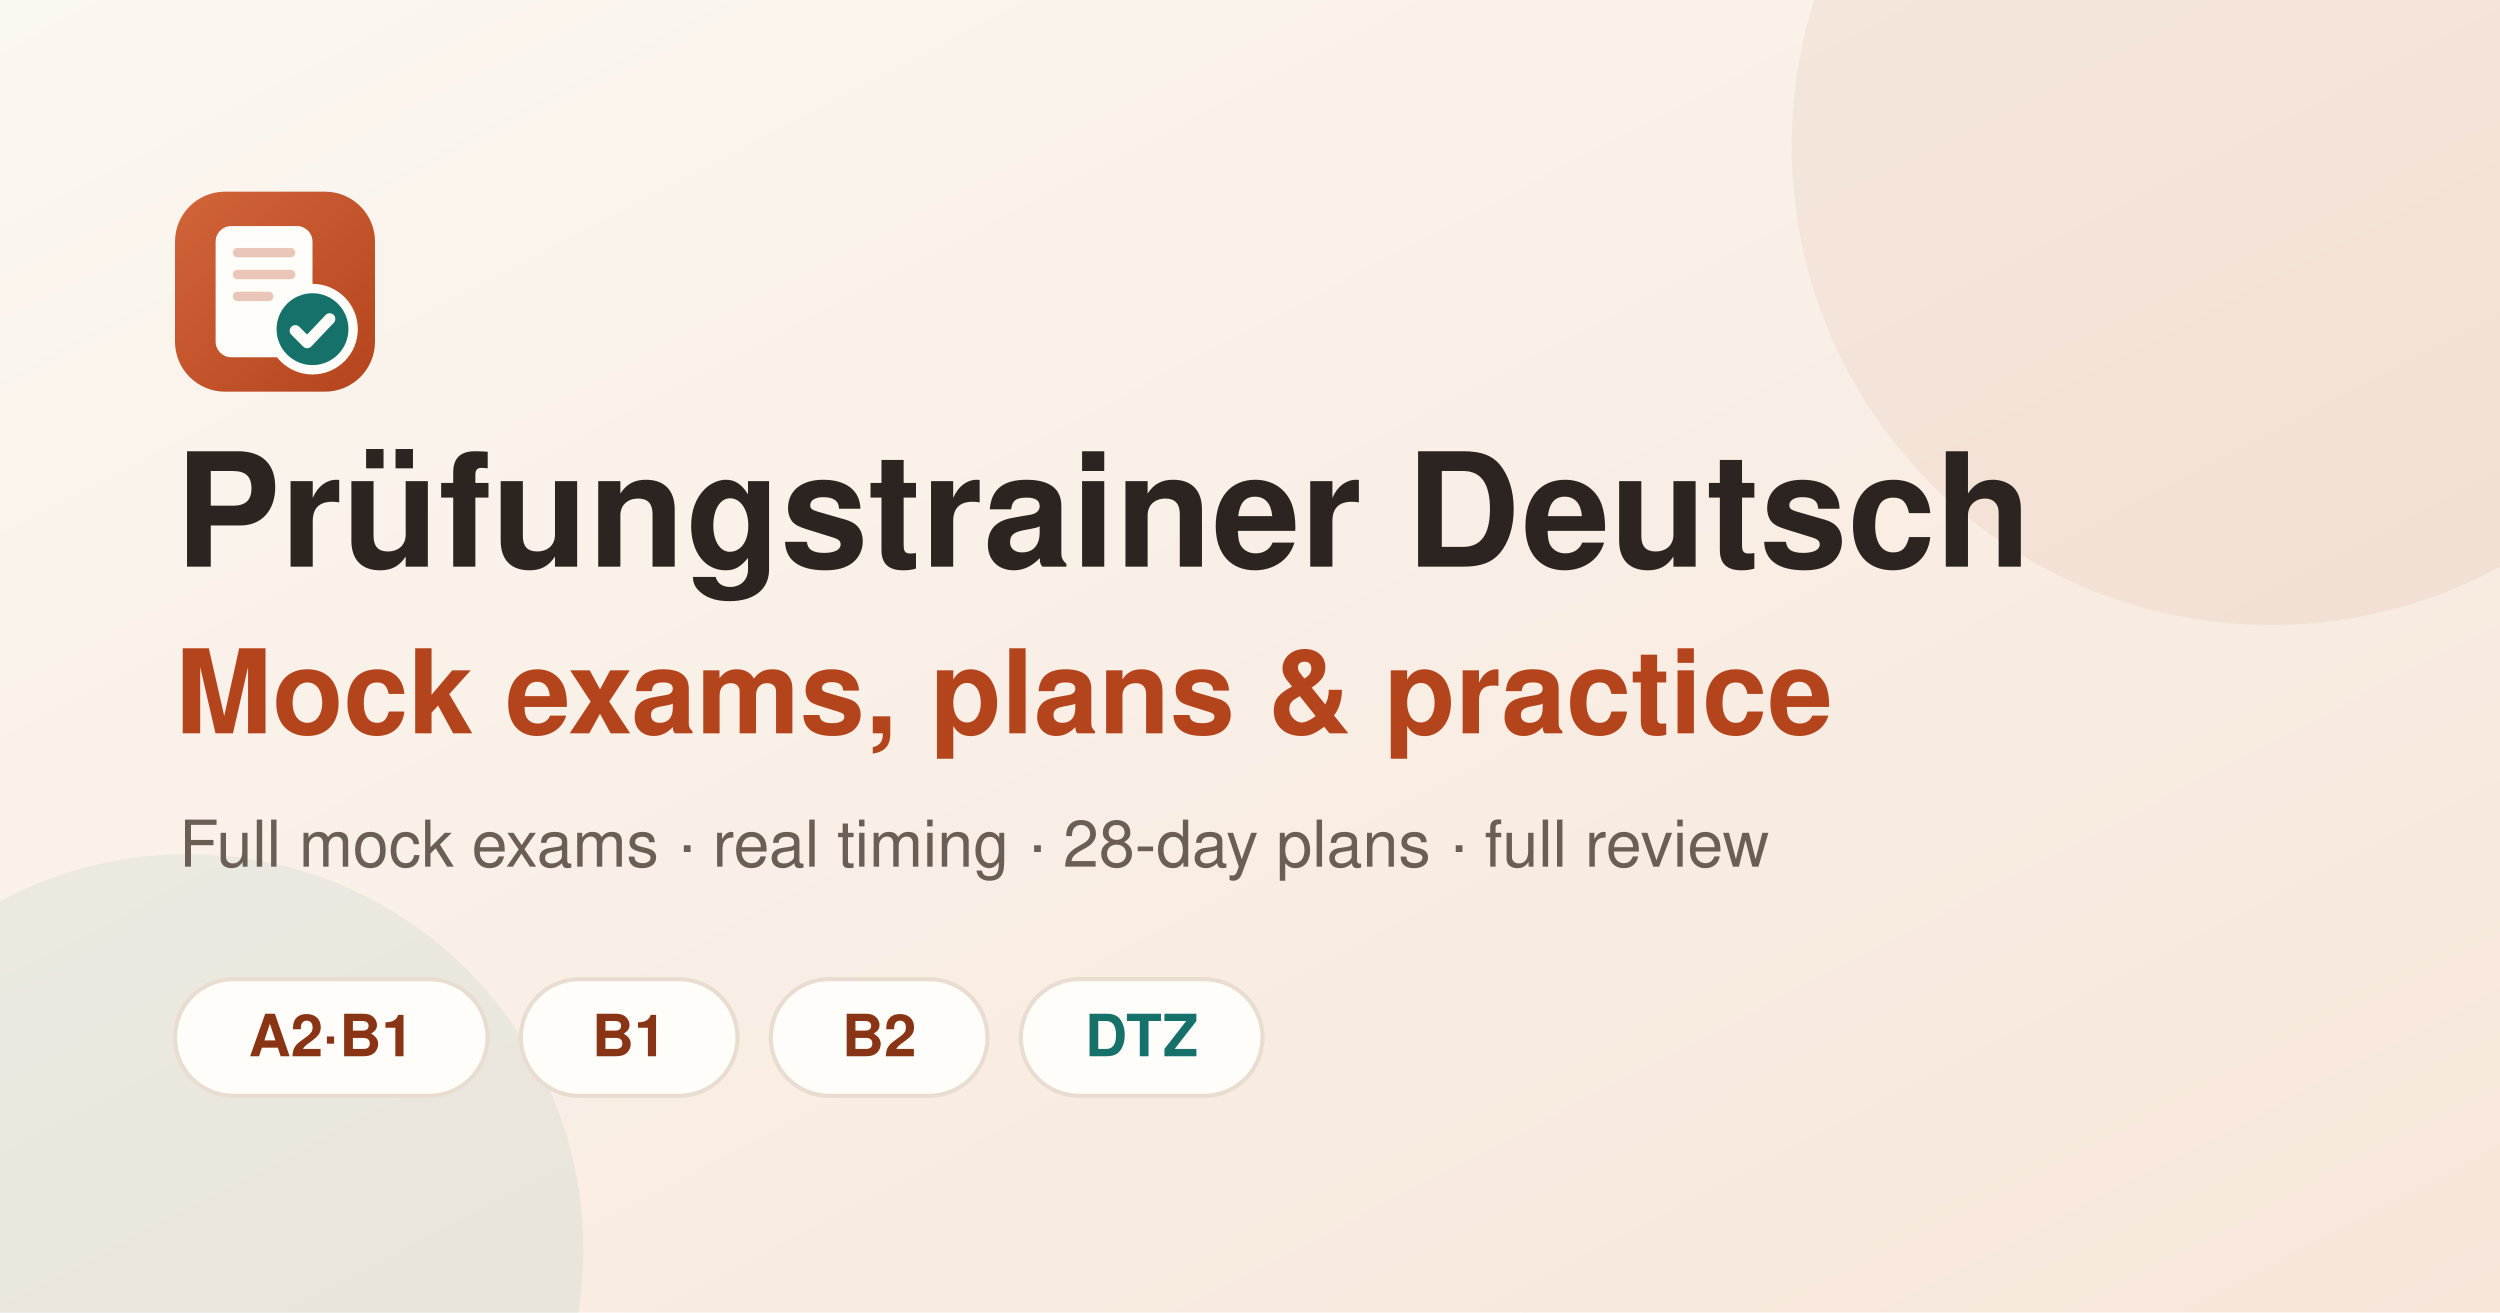
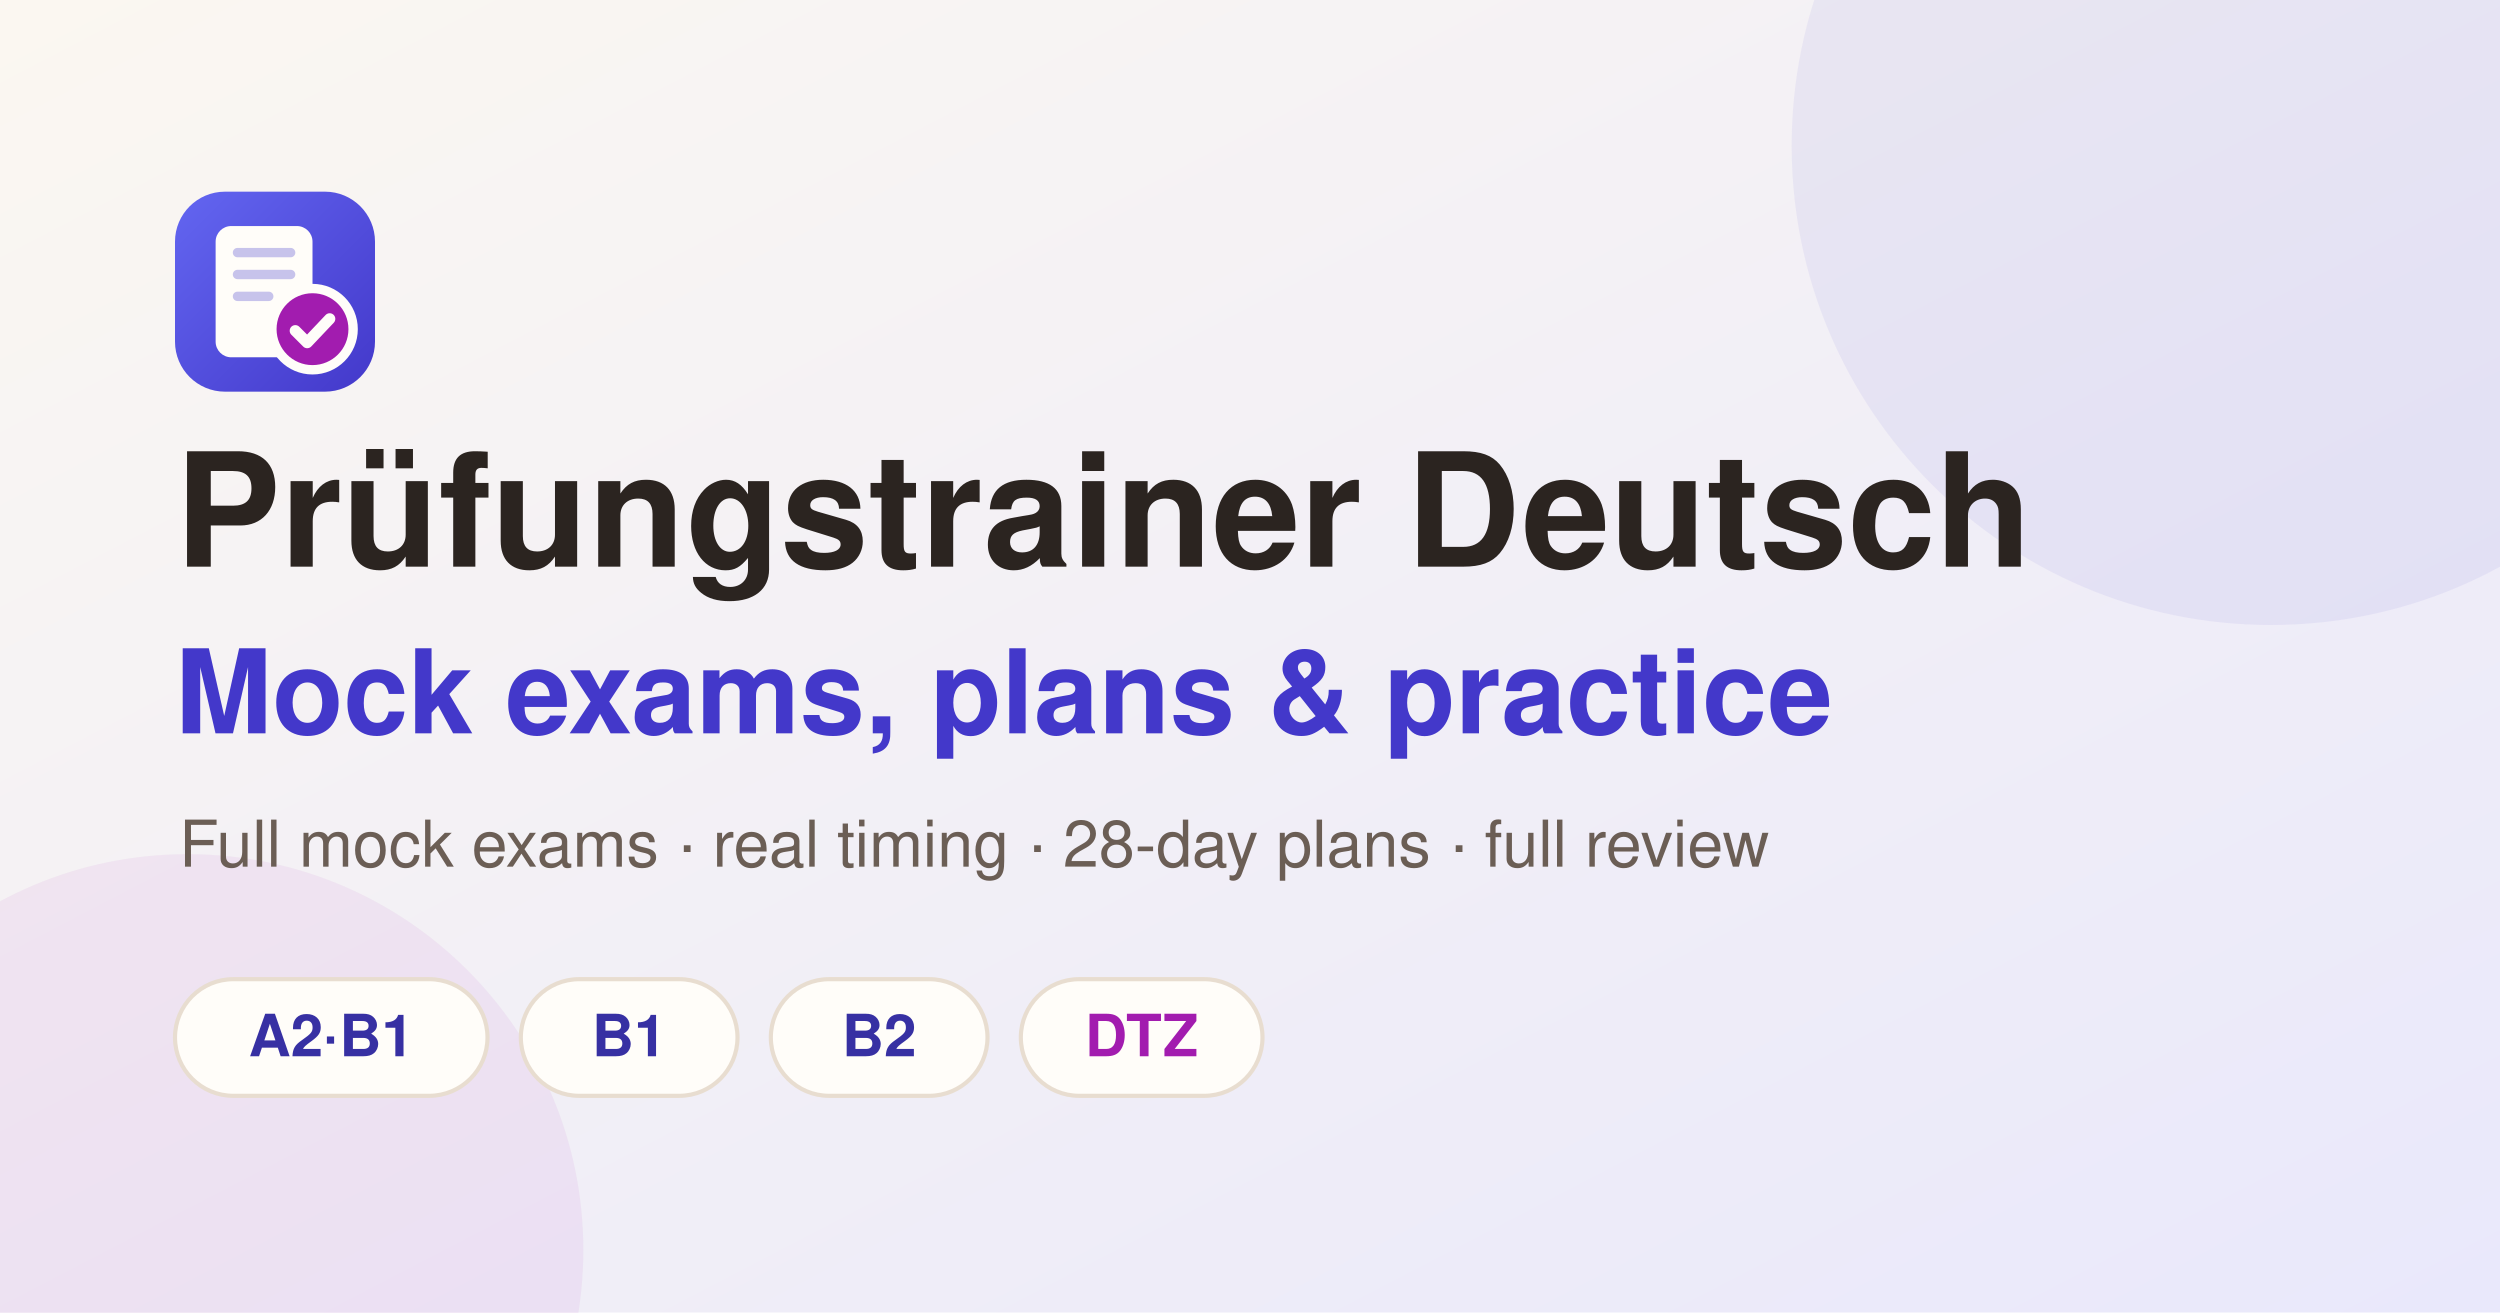
<svg xmlns="http://www.w3.org/2000/svg" width="1200" height="630" viewBox="0 0 1200 630">
  <defs>
    <linearGradient id="bg" x1="0" y1="0" x2="1" y2="1">
      <stop offset="0" stop-color="#fbf7f1" />
-       <stop offset="1" stop-color="#f7e6da" />
+       <stop offset="1" stop-color="#e9e8fb" />
    </linearGradient>
    <linearGradient id="mark" x1="0" y1="0" x2="1" y2="1">
-       <stop offset="0" stop-color="#d2643a" />
-       <stop offset="1" stop-color="#b4441c" />
+       <stop offset="0" stop-color="#6366f1" />
+       <stop offset="1" stop-color="#4338ca" />
    </linearGradient>
    <style>
      .t { font-family: "Nunito", "Nunito Variable", ui-rounded, -apple-system, BlinkMacSystemFont, "Segoe UI", Helvetica, Arial, sans-serif; }
    </style>
  </defs>
  <rect width="1200" height="630" fill="url(#bg)" />
-   <circle cx="1090" cy="70" r="230" fill="#b4441c" opacity=".07" />
-   <circle cx="90" cy="600" r="190" fill="#17716b" opacity=".07" />
+   <circle cx="1090" cy="70" r="230" fill="#4338ca" opacity=".07" />
+   <circle cx="90" cy="600" r="190" fill="#a21caf" opacity=".07" />
  <g transform="translate(84 92) scale(1.5)">
    <rect width="64" height="64" rx="16" fill="url(#mark)" />
    <rect x="13" y="11" width="31" height="42" rx="5" fill="#fffdf9" />
-     <g fill="#b4441c" opacity=".3">
+     <g fill="#4338ca" opacity=".3">
      <rect x="18.5" y="18" width="20" height="3" rx="1.5" />
      <rect x="18.5" y="25" width="20" height="3" rx="1.5" />
      <rect x="18.5" y="32" width="13" height="3" rx="1.5" />
    </g>
-     <circle cx="44" cy="44" r="13" fill="#17716b" stroke="#fffdf9" stroke-width="3" />
+     <circle cx="44" cy="44" r="13" fill="#a21caf" stroke="#fffdf9" stroke-width="3" />
    <path d="M38.5 44.5l3.8 3.8 7.2-7.6" fill="none" stroke="#fffdf9" stroke-width="3.6" stroke-linecap="round" stroke-linejoin="round" />
  </g>
  <text class="t" x="84" y="272" font-size="76" font-weight="800" fill="#2b2420">Prüfungstrainer Deutsch</text>
-   <text class="t" x="84" y="352" font-size="56" font-weight="700" fill="#b4441c">Mock exams, plans &amp; practice</text>
+   <text class="t" x="84" y="352" font-size="56" font-weight="700" fill="#4338ca">Mock exams, plans &amp; practice</text>
  <text class="t" x="86" y="416" font-size="31" fill="#6b5e55">Full mock exams · real timing · 28-day plans · full review</text>
  <g class="t" font-size="28" font-weight="700">
    <g transform="translate(84 470)">
      <rect width="150" height="56" rx="28" fill="#fffdf9" stroke="#e8ddd0" stroke-width="2" />
-       <text x="75" y="37" text-anchor="middle" fill="#8a3416">A2·B1</text>
+       <text x="75" y="37" text-anchor="middle" fill="#3730a3">A2·B1</text>
    </g>
    <g transform="translate(250 470)">
      <rect width="104" height="56" rx="28" fill="#fffdf9" stroke="#e8ddd0" stroke-width="2" />
-       <text x="52" y="37" text-anchor="middle" fill="#8a3416">B1</text>
+       <text x="52" y="37" text-anchor="middle" fill="#3730a3">B1</text>
    </g>
    <g transform="translate(370 470)">
      <rect width="104" height="56" rx="28" fill="#fffdf9" stroke="#e8ddd0" stroke-width="2" />
-       <text x="52" y="37" text-anchor="middle" fill="#8a3416">B2</text>
+       <text x="52" y="37" text-anchor="middle" fill="#3730a3">B2</text>
    </g>
    <g transform="translate(490 470)">
      <rect width="116" height="56" rx="28" fill="#fffdf9" stroke="#e8ddd0" stroke-width="2" />
-       <text x="58" y="37" text-anchor="middle" fill="#17716b">DTZ</text>
+       <text x="58" y="37" text-anchor="middle" fill="#a21caf">DTZ</text>
    </g>
  </g>
</svg>
